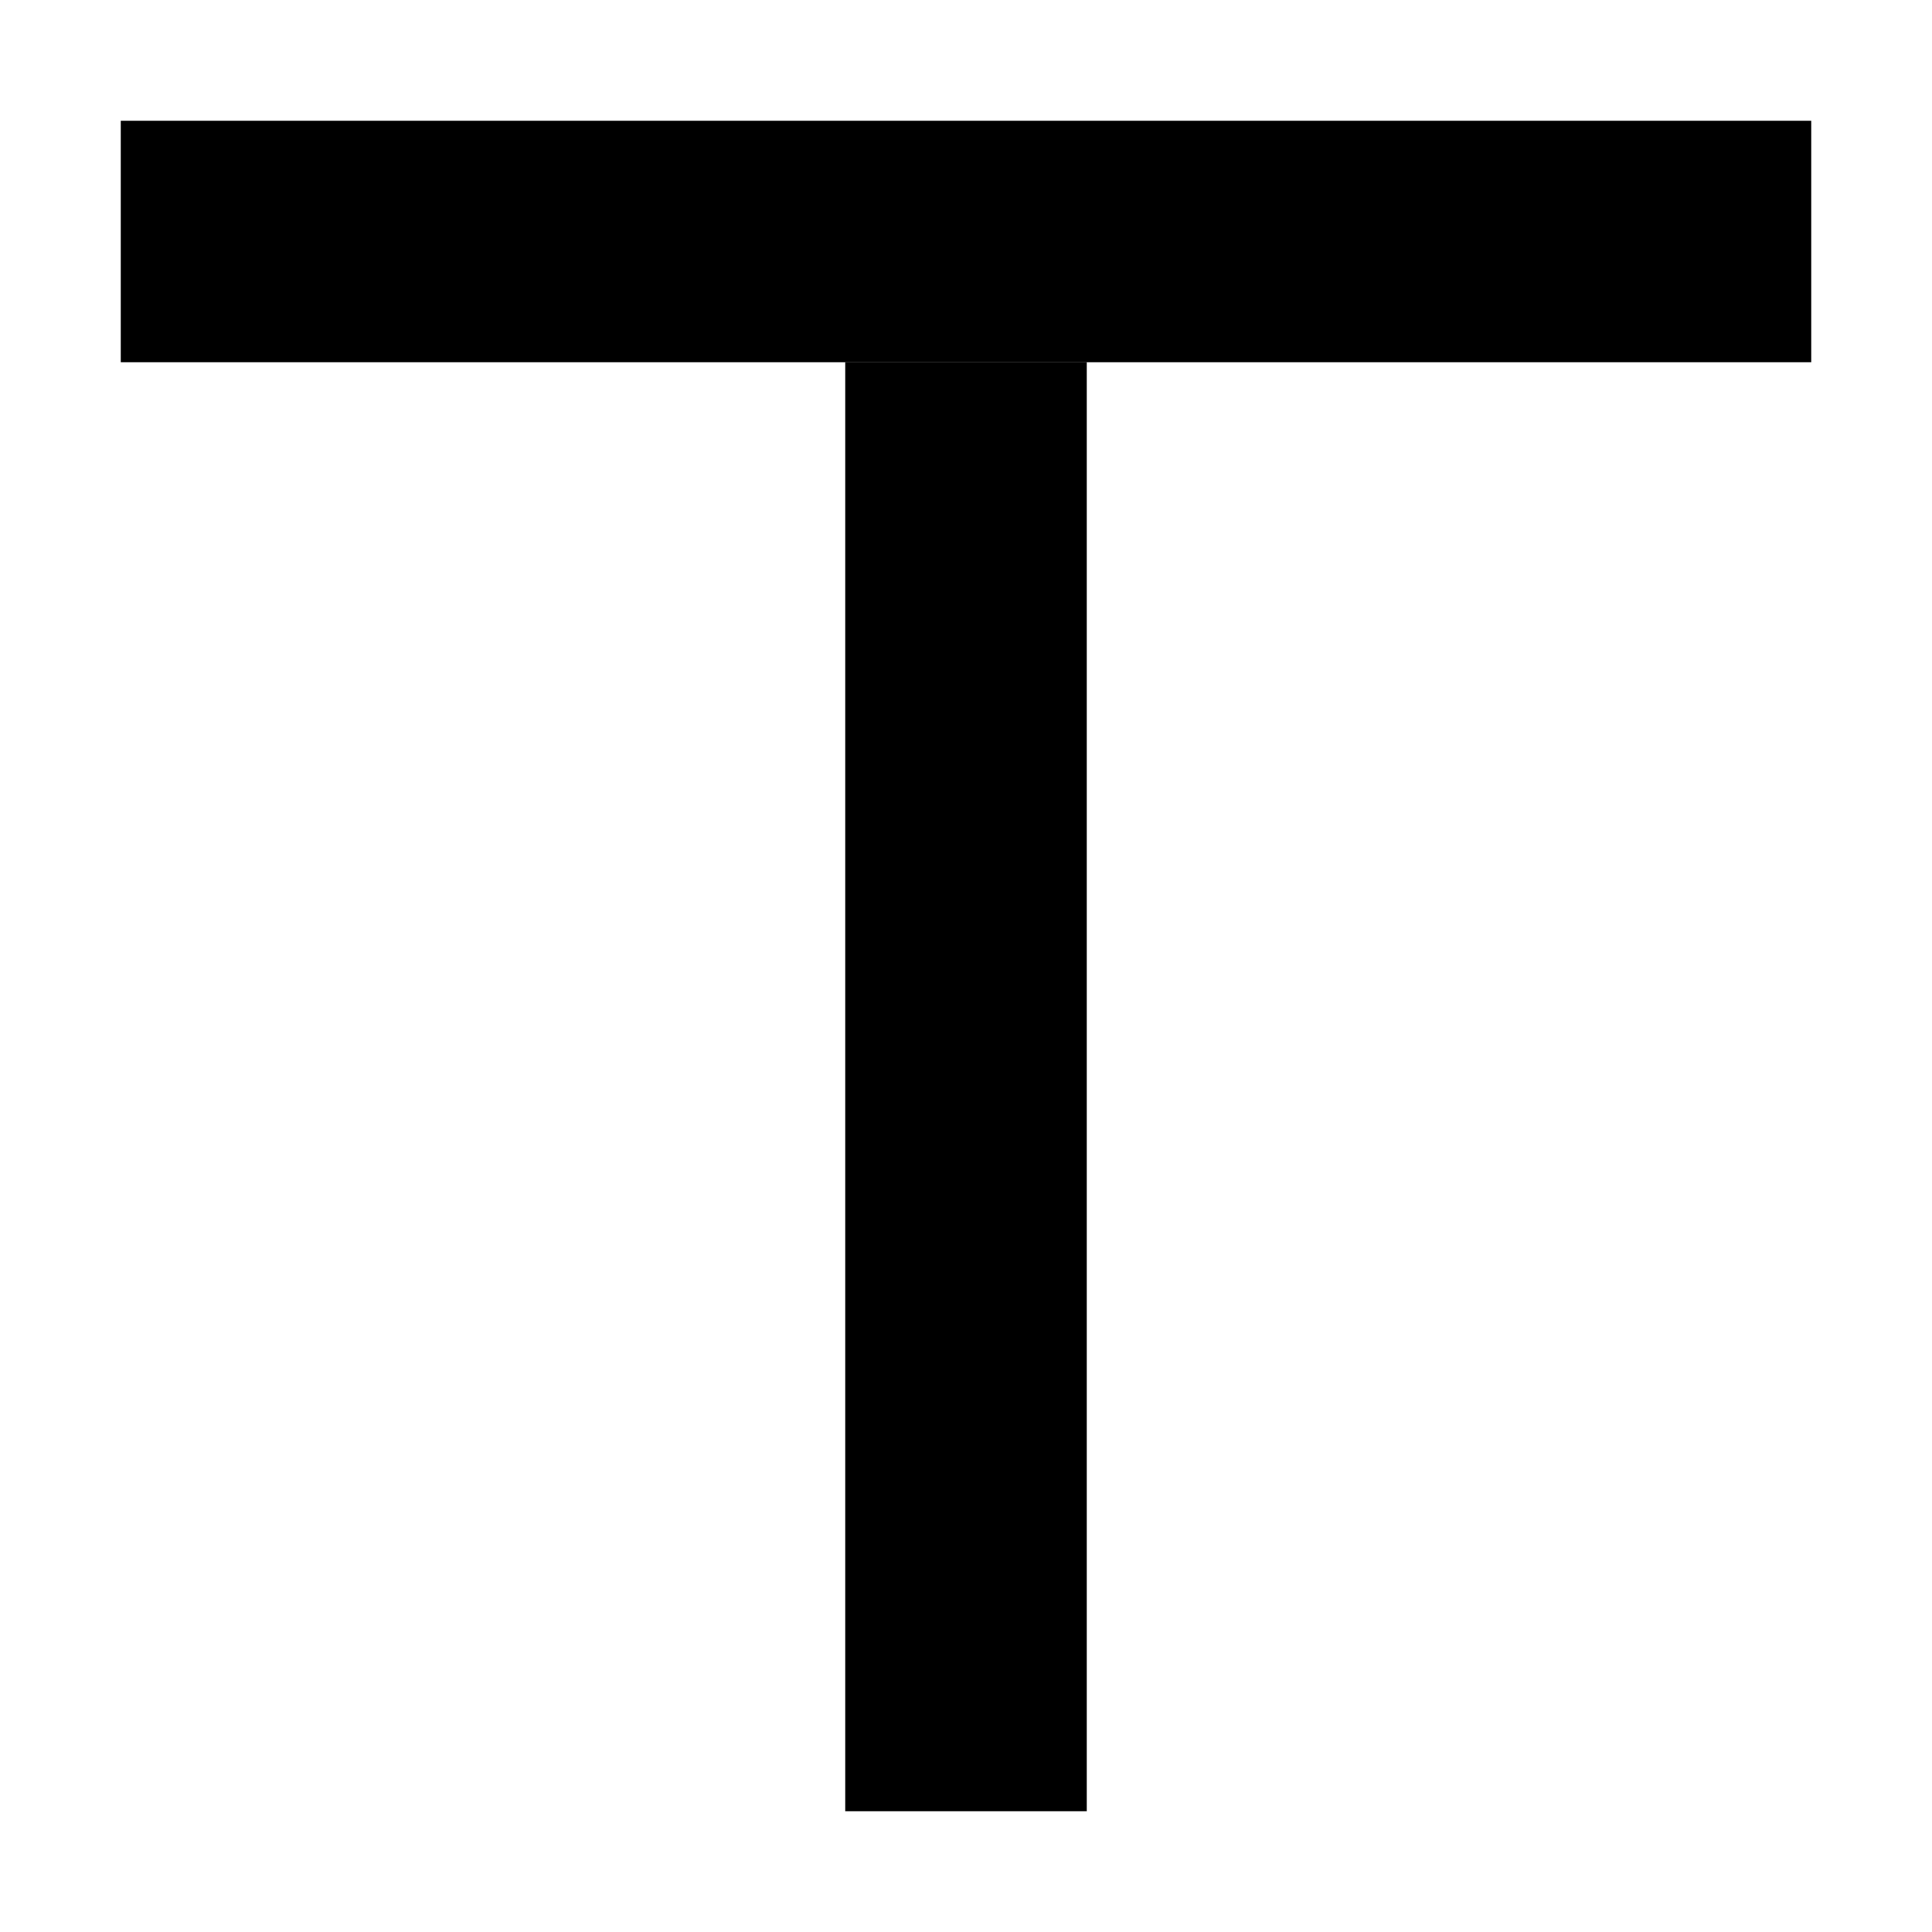
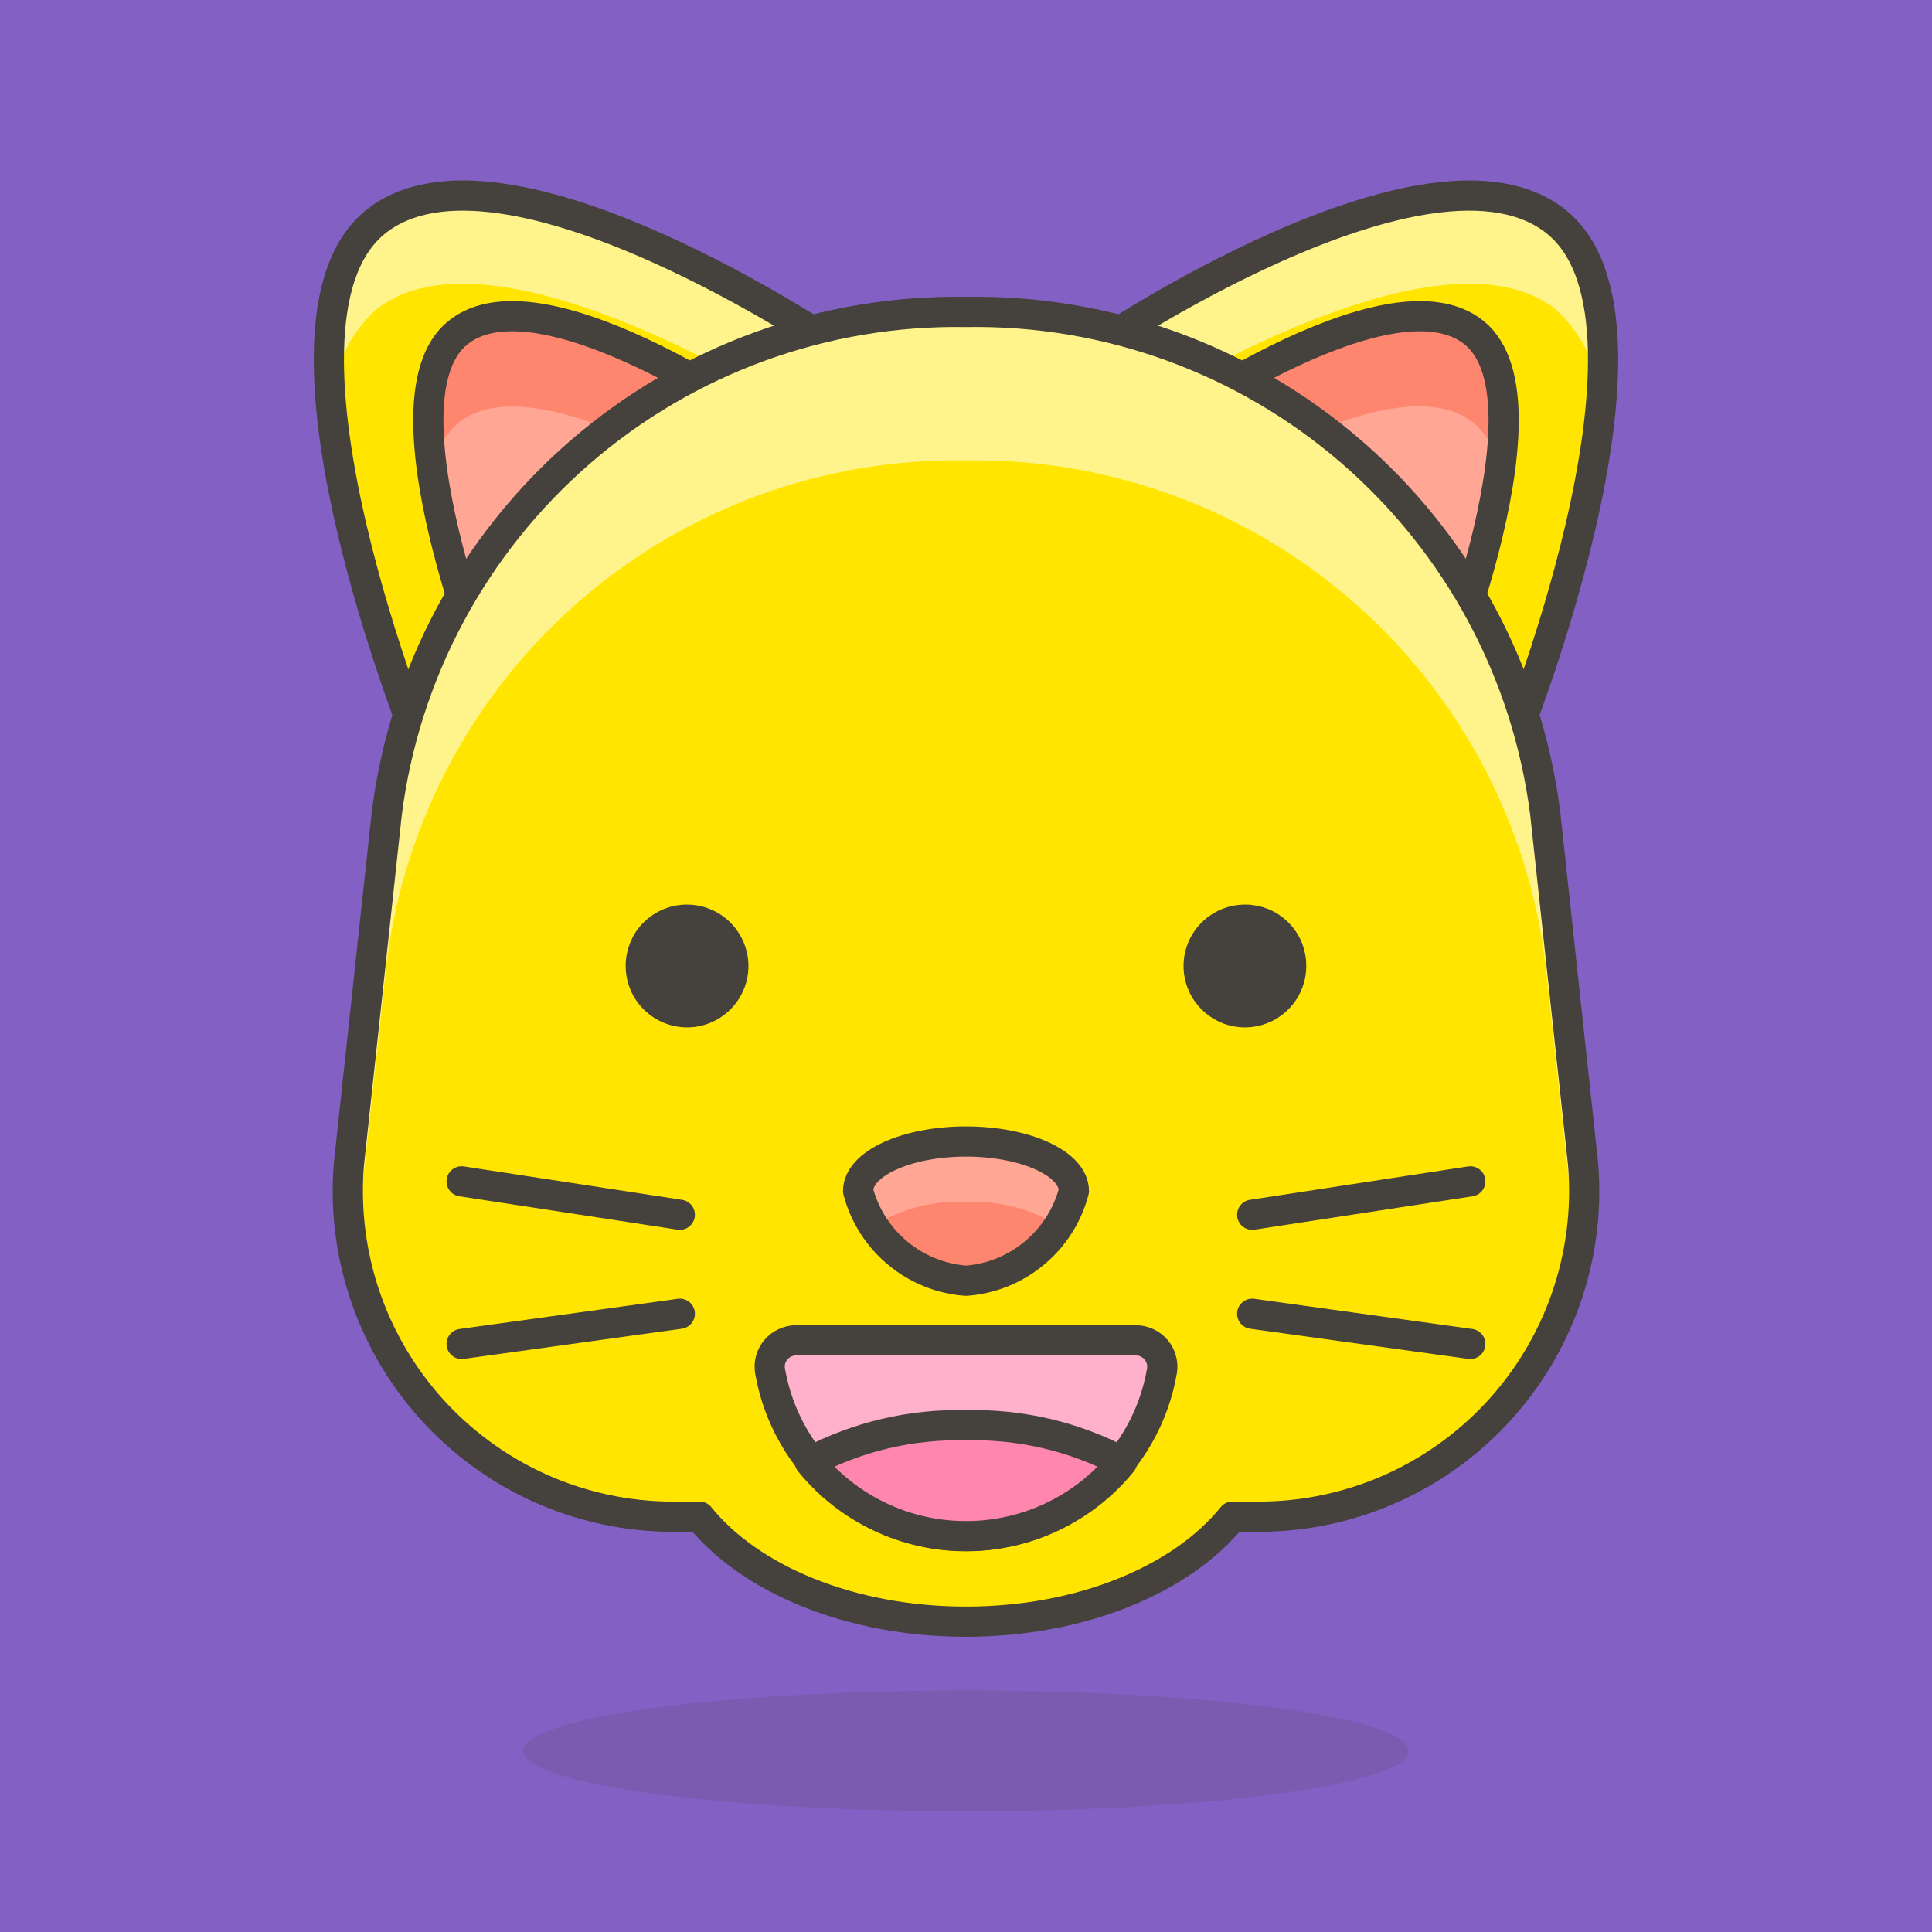
- <svg xmlns="http://www.w3.org/2000/svg" width="16" height="16" viewBox="0 0 16 16" fill="none">
-   <rect width="16" height="16" fill="white" />
-   <rect x="7" y="3" width="2" height="12" fill="black" />
-   <rect x="1" y="1" width="14" height="2" fill="black" />
+ <svg xmlns="http://www.w3.org/2000/svg" width="32" height="32" viewBox="0 0 32 32" fill="none">
+   <g clip-path="url(#clip0_905_65)">
+     <rect x="32" width="32" height="32" transform="rotate(90 32 0)" fill="#8360C3" />
+     <path d="M18.08 5.787C18.08 5.787 23.7 1.96 25.793 3.687C27.886 5.413 24.986 12.493 24.986 12.493L18.08 5.787Z" fill="#FFE500" />
+     <path d="M18.993 7.247C18.993 7.247 22.993 4.347 24.42 5.514C25.846 6.68 23.673 11.787 23.673 11.787L18.993 7.247Z" fill="#FFA694" />
+     <path d="M13.92 5.787C13.92 5.787 8.3 1.96 6.206 3.687C4.113 5.413 7.013 12.493 7.013 12.493L13.92 5.787Z" fill="#FFE500" />
+     <path d="M25.793 5.147C26.231 5.562 26.491 6.131 26.52 6.733C26.64 5.4 26.52 4.26 25.793 3.687C23.7 1.96 18.08 5.787 18.08 5.787L18.993 6.667C20.666 5.68 24.226 3.853 25.793 5.147Z" fill="#FFF48C" />
+     <path d="M6.206 5.147C7.773 3.853 11.326 5.68 13.007 6.673L13.92 5.787C13.92 5.787 8.3 1.96 6.206 3.687C5.506 4.26 5.333 5.427 5.48 6.733C5.508 6.131 5.769 5.562 6.206 5.147V5.147Z" fill="#FFF48C" />
+     <path d="M18.08 5.787C18.08 5.787 23.7 1.96 25.793 3.687C27.886 5.413 24.986 12.493 24.986 12.493L18.08 5.787Z" stroke="#45413C" stroke-width="0.5" stroke-linecap="round" stroke-linejoin="round" />
+     <path d="M13.92 5.787C13.92 5.787 8.3 1.96 6.206 3.687C4.113 5.413 7.013 12.493 7.013 12.493L13.92 5.787Z" stroke="#45413C" stroke-width="0.5" stroke-linecap="round" stroke-linejoin="round" />
+     <path d="M13.007 7.247C13.007 7.247 9.007 4.347 7.58 5.514C6.153 6.68 8.327 11.787 8.327 11.787L13.007 7.247Z" fill="#FFA694" />
+     <path d="M24.42 7.014C24.645 7.218 24.793 7.493 24.84 7.794C24.973 6.807 24.913 5.92 24.42 5.514C23 4.347 18.993 7.247 18.993 7.247L19.913 8.14C21.18 7.334 23.427 6.194 24.42 7.014Z" fill="#FF866E" />
+     <path d="M7.58 7.014C8.573 6.194 10.82 7.36 12.087 8.14L13.007 7.247C13.007 7.247 9.007 4.347 7.58 5.514C7.087 5.92 7.027 6.807 7.16 7.794C7.207 7.493 7.355 7.218 7.58 7.014V7.014Z" fill="#FF866E" />
+     <path d="M18.993 7.247C18.993 7.247 22.993 4.347 24.42 5.514C25.846 6.68 23.673 11.787 23.673 11.787L18.993 7.247Z" stroke="#45413C" stroke-width="0.5" stroke-linecap="round" stroke-linejoin="round" />
+     <path d="M13.007 7.247C13.007 7.247 9.007 4.347 7.58 5.514C6.153 6.68 8.327 11.787 8.327 11.787L13.007 7.247Z" stroke="#45413C" stroke-width="0.5" stroke-linecap="round" stroke-linejoin="round" />
+     <path opacity="0.15" d="M8.666 29C8.666 29.265 9.439 29.52 10.814 29.707C12.19 29.895 14.055 30 16 30C17.945 30 19.81 29.895 21.185 29.707C22.561 29.52 23.333 29.265 23.333 29C23.333 28.735 22.561 28.48 21.185 28.293C19.81 28.105 17.945 28 16 28C14.055 28 12.19 28.105 10.814 28.293C9.439 28.48 8.666 28.735 8.666 29V29Z" fill="#45413C" />
+     <path d="M26.22 19.274L25.593 13.467C25.297 11.145 24.154 9.014 22.383 7.483C20.613 5.951 18.34 5.127 16 5.167C13.66 5.127 11.387 5.951 9.616 7.483C7.846 9.014 6.703 11.145 6.407 13.467L5.78 19.274C5.716 20.028 5.812 20.788 6.061 21.503C6.31 22.218 6.707 22.872 7.226 23.424C7.745 23.975 8.374 24.411 9.072 24.704C9.771 24.996 10.523 25.138 11.28 25.12H11.587C12.42 26.154 14.08 26.86 16 26.86C17.92 26.86 19.58 26.154 20.413 25.12H20.72C21.477 25.138 22.229 24.996 22.928 24.704C23.626 24.411 24.255 23.975 24.774 23.424C25.293 22.872 25.69 22.218 25.939 21.503C26.188 20.788 26.284 20.028 26.22 19.274V19.274Z" fill="#FFE500" />
+     <path d="M6.407 15.92C6.704 13.599 7.847 11.469 9.617 9.939C11.387 8.408 13.66 7.585 16 7.627C18.339 7.587 20.611 8.41 22.381 9.94C24.151 11.47 25.295 13.6 25.593 15.92L26.133 20.914C26.25 20.375 26.279 19.821 26.22 19.274L25.593 13.467C25.295 11.146 24.152 9.016 22.382 7.485C20.612 5.953 18.34 5.128 16 5.167C13.66 5.127 11.387 5.951 9.617 7.483C7.846 9.014 6.703 11.145 6.407 13.467L5.78 19.274C5.721 19.821 5.75 20.375 5.867 20.914L6.407 15.92Z" fill="#FFF48C" />
+     <path d="M26.22 19.274L25.593 13.467C25.297 11.145 24.154 9.014 22.383 7.483C20.613 5.951 18.34 5.127 16 5.167C13.66 5.127 11.387 5.951 9.616 7.483C7.846 9.014 6.703 11.145 6.407 13.467L5.78 19.274C5.716 20.028 5.812 20.788 6.061 21.503C6.31 22.218 6.707 22.872 7.226 23.424C7.745 23.975 8.374 24.411 9.072 24.704C9.771 24.996 10.523 25.138 11.28 25.12H11.587C12.42 26.154 14.08 26.86 16 26.86C17.92 26.86 19.58 26.154 20.413 25.12H20.72C21.477 25.138 22.229 24.996 22.928 24.704C23.626 24.411 24.255 23.975 24.774 23.424C25.293 22.872 25.69 22.218 25.939 21.503C26.188 20.788 26.284 20.028 26.22 19.274V19.274Z" stroke="#45413C" stroke-width="0.5" stroke-linecap="round" stroke-linejoin="round" />
+     <path d="M17.787 19.727C17.681 20.13 17.452 20.49 17.131 20.756C16.811 21.023 16.416 21.183 16 21.213C15.585 21.183 15.189 21.023 14.869 20.756C14.548 20.49 14.319 20.13 14.213 19.727C14.213 19.273 15.013 18.907 16 18.907C16.987 18.907 17.787 19.273 17.787 19.727Z" fill="#FF866E" />
+     <path d="M16 19.907C16.545 19.881 17.085 20.023 17.547 20.313C17.68 20.144 17.763 19.941 17.787 19.727C17.787 19.273 16.987 18.907 16 18.907C15.013 18.907 14.213 19.273 14.213 19.727C14.237 19.941 14.32 20.144 14.453 20.313C14.915 20.023 15.455 19.881 16 19.907V19.907Z" fill="#FFA694" />
+     <path d="M17.787 19.727C17.681 20.13 17.452 20.49 17.131 20.756C16.811 21.023 16.416 21.183 16 21.213C15.585 21.183 15.189 21.023 14.869 20.756C14.548 20.49 14.319 20.13 14.213 19.727C14.213 19.273 15.013 18.907 16 18.907C16.987 18.907 17.787 19.273 17.787 19.727Z" stroke="#45413C" stroke-width="0.5" stroke-linecap="round" stroke-linejoin="round" />
+     <path d="M10.613 16C10.613 16.152 10.658 16.3 10.742 16.426C10.827 16.552 10.947 16.65 11.087 16.708C11.227 16.766 11.381 16.782 11.53 16.752C11.678 16.722 11.815 16.649 11.922 16.542C12.029 16.435 12.102 16.298 12.132 16.15C12.162 16.001 12.146 15.847 12.088 15.707C12.03 15.567 11.932 15.447 11.806 15.363C11.68 15.278 11.532 15.233 11.38 15.233C11.279 15.232 11.179 15.252 11.085 15.29C10.992 15.328 10.907 15.385 10.836 15.456C10.764 15.527 10.708 15.612 10.67 15.706C10.632 15.799 10.612 15.899 10.613 16V16Z" fill="#45413C" stroke="#45413C" stroke-width="0.5" stroke-linecap="round" stroke-linejoin="round" />
+     <path d="M21.386 16C21.386 16.152 21.341 16.3 21.257 16.426C21.173 16.552 21.053 16.65 20.913 16.708C20.773 16.766 20.619 16.782 20.47 16.752C20.321 16.722 20.185 16.649 20.078 16.542C19.97 16.435 19.897 16.298 19.868 16.15C19.838 16.001 19.853 15.847 19.911 15.707C19.969 15.567 20.068 15.447 20.194 15.363C20.32 15.278 20.468 15.233 20.62 15.233C20.721 15.232 20.821 15.252 20.914 15.29C21.008 15.328 21.092 15.385 21.164 15.456C21.235 15.527 21.292 15.612 21.33 15.706C21.368 15.799 21.387 15.899 21.386 16V16Z" fill="#45413C" stroke="#45413C" stroke-width="0.5" stroke-linecap="round" stroke-linejoin="round" />
+     <path d="M13.187 22.2C13.123 22.2 13.061 22.214 13.003 22.241C12.946 22.267 12.895 22.305 12.853 22.354C12.813 22.401 12.783 22.456 12.765 22.516C12.748 22.576 12.744 22.639 12.753 22.7C12.884 23.467 13.281 24.163 13.876 24.664C14.47 25.166 15.222 25.441 16 25.441C16.778 25.441 17.53 25.166 18.124 24.664C18.719 24.163 19.116 23.467 19.247 22.7C19.256 22.639 19.252 22.576 19.234 22.516C19.217 22.456 19.187 22.401 19.147 22.354C19.105 22.305 19.054 22.267 18.997 22.241C18.939 22.214 18.877 22.2 18.813 22.2H13.187Z" fill="#FFB0CA" stroke="#45413C" stroke-width="0.5" stroke-linecap="round" stroke-linejoin="round" />
+     <path d="M18.586 24.213C17.79 23.793 16.9 23.584 16 23.607C15.1 23.584 14.209 23.793 13.413 24.213C13.726 24.598 14.12 24.908 14.568 25.121C15.015 25.334 15.504 25.444 16 25.444C16.495 25.444 16.985 25.334 17.432 25.121C17.88 24.908 18.274 24.598 18.586 24.213V24.213Z" fill="#FF87AF" stroke="#45413C" stroke-width="0.5" stroke-linecap="round" stroke-linejoin="round" />
+     <path d="M20.74 20.12L24.353 19.567" stroke="#45413C" stroke-width="0.5" stroke-linecap="round" stroke-linejoin="round" />
+     <path d="M20.74 21.76L24.353 22.26" stroke="#45413C" stroke-width="0.5" stroke-linecap="round" stroke-linejoin="round" />
+     <path d="M11.26 20.12L7.646 19.567" stroke="#45413C" stroke-width="0.5" stroke-linecap="round" stroke-linejoin="round" />
+     <path d="M11.26 21.76L7.646 22.26" stroke="#45413C" stroke-width="0.5" stroke-linecap="round" stroke-linejoin="round" />
+   </g>
+   <defs>
+     <clipPath id="clip0_905_65">
+       <rect width="32" height="32" fill="white" />
+     </clipPath>
+   </defs>
</svg>
